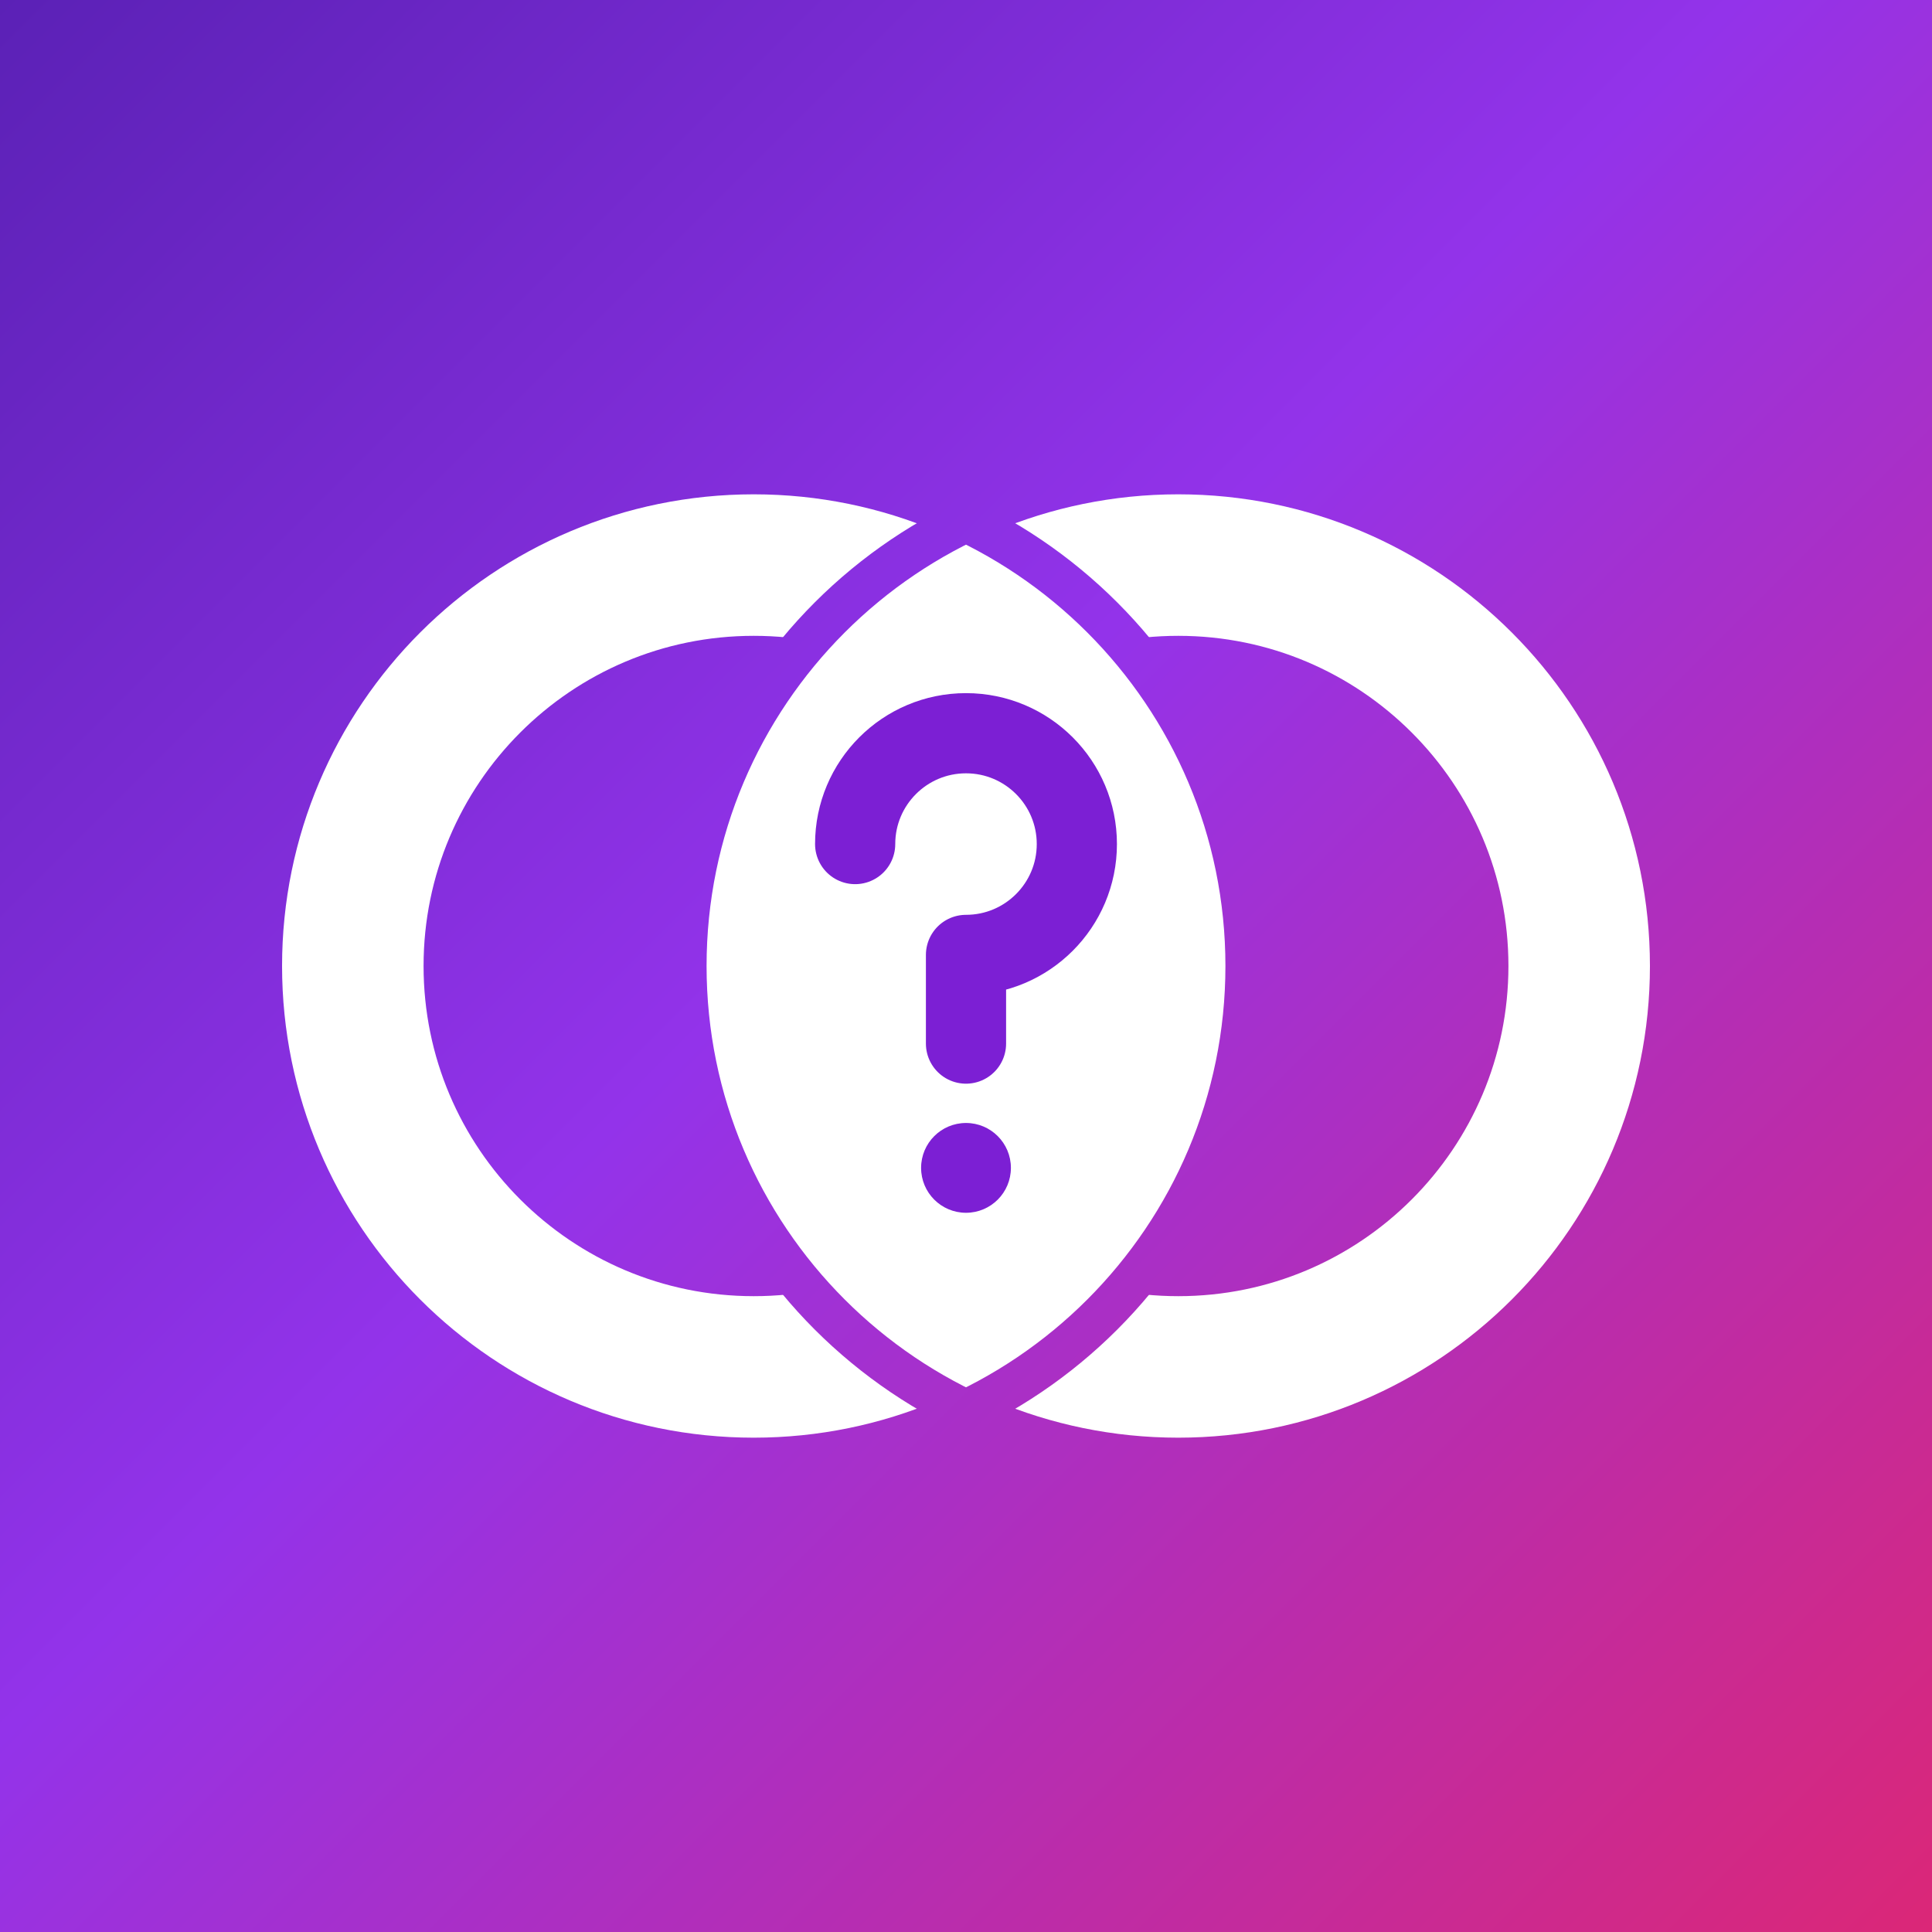
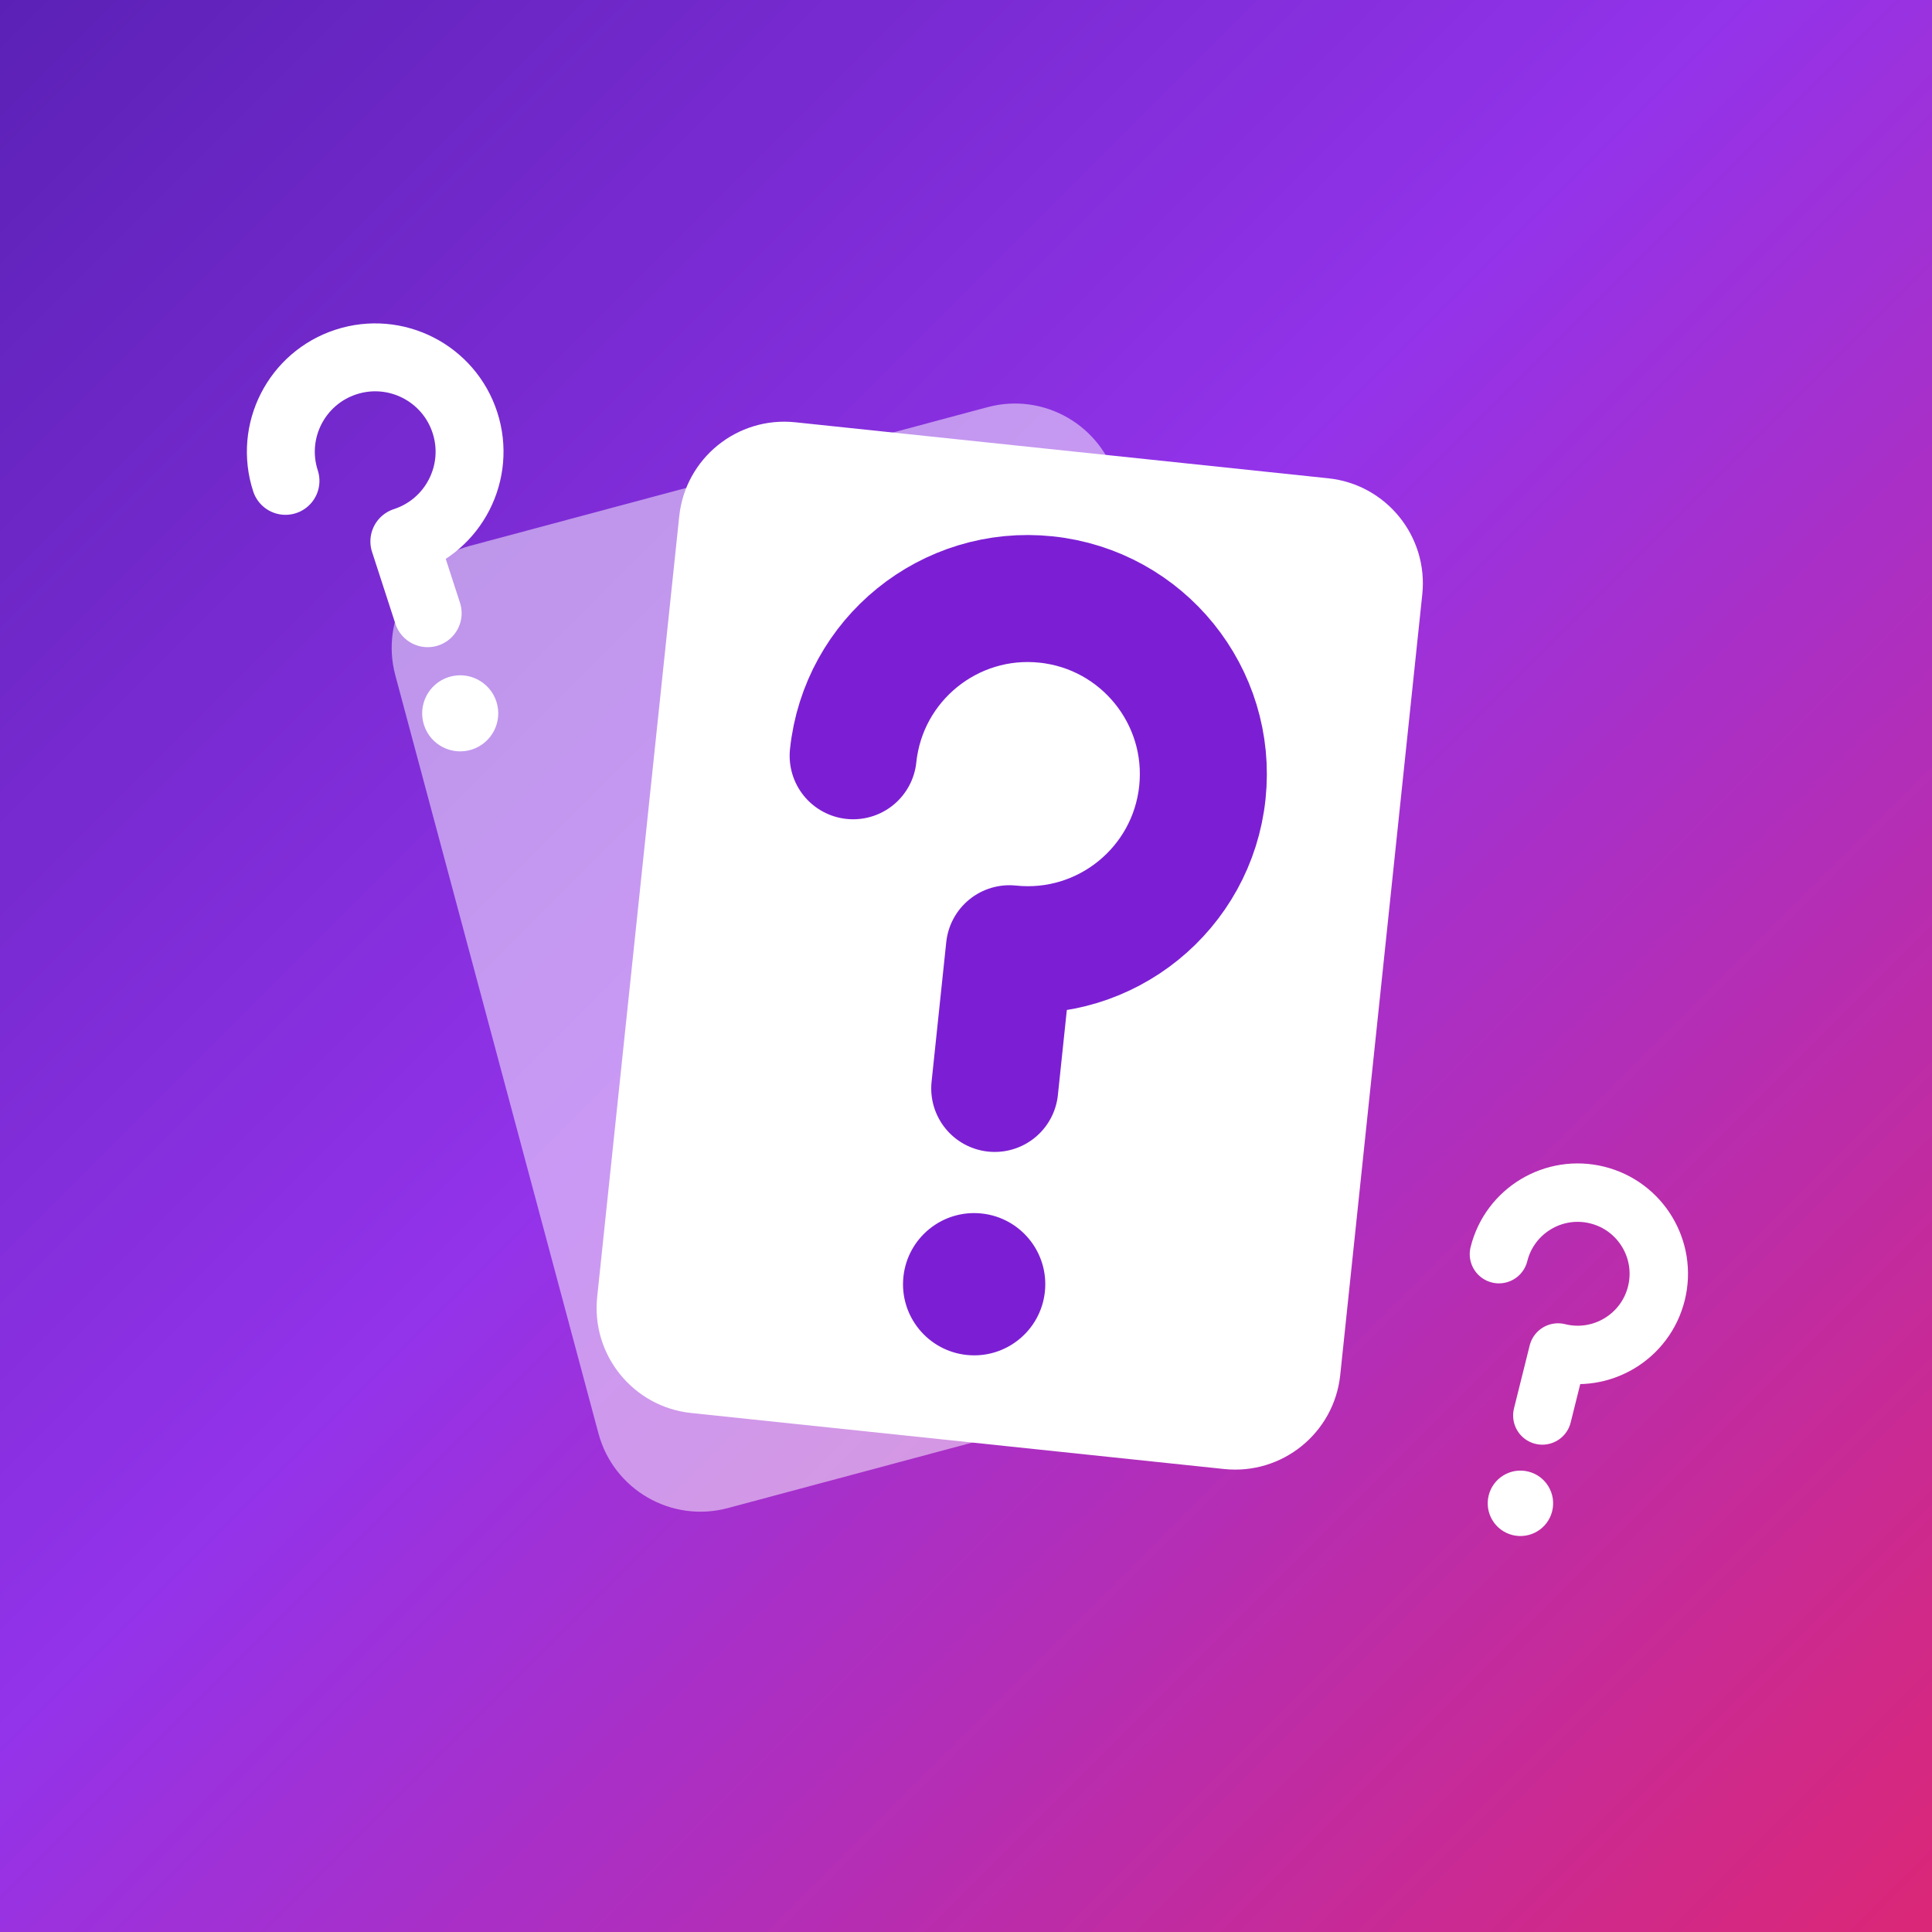
<svg xmlns="http://www.w3.org/2000/svg" viewBox="0 0 1024 1024">
  <defs>
    <linearGradient id="kkGrad" x1="0" y1="0" x2="1024" y2="1024" gradientUnits="userSpaceOnUse">
      <stop stop-color="#5b21b6" />
      <stop offset="0.45" stop-color="#9333ea" />
      <stop offset="1" stop-color="#db2777" />
    </linearGradient>
  </defs>
  <rect width="1024" height="1024" fill="url(#kkGrad)" />
-   <defs>
-     <clipPath id="lensF">
-       <circle cx="399.5" cy="512" r="250" />
-     </clipPath>
-     <clipPath id="haloF">
-       <circle cx="399.5" cy="512" r="272.5" />
-     </clipPath>
-   </defs>
-   <circle cx="399.5" cy="512" r="212.5" fill="none" stroke="#ffffff" stroke-width="75" />
-   <circle cx="624.5" cy="512" r="212.5" fill="none" stroke="#ffffff" stroke-width="75" />
-   <g clip-path="url(#haloF)">
-     <circle cx="624.5" cy="512" r="272.5" fill="url(#kkGrad)" />
+   <g transform="rotate(-18 214 286)">
+     <path d="M 164,237.02 A 50,50 0 1,1 214,287.02 L 214,327.02" fill="none" stroke="#ffffff" stroke-width="36" stroke-linecap="round" stroke-linejoin="round" />
+     <circle cx="214" cy="382.82" r="20.16" fill="#ffffff" />
  </g>
-   <g clip-path="url(#lensF)">
-     <circle cx="624.5" cy="512" r="250" fill="#ffffff" />
+   <g transform="rotate(14 826 716)">
+     <path d="M 783,673.877 A 43,43 0 1,1 826,716.877 L 826,751.277" fill="none" stroke="#ffffff" stroke-width="30.96" stroke-linecap="round" stroke-linejoin="round" />
+     <circle cx="826" cy="799.265" r="17.338" fill="#ffffff" />
  </g>
-   <path d="M 453.25,447.375 A 58.75,58.75 0 1,1 512,506.125 L 512,553.125" fill="none" stroke="#7c1fd4" stroke-width="42.5" stroke-linecap="round" stroke-linejoin="round" />
-   <circle cx="512" cy="619" r="23.8" fill="#7c1fd4" />
+   <g transform="rotate(-15 512 721.76)">
+     <rect x="314" y="236" width="396" height="528" rx="56" fill="#ffffff" fill-opacity="0.5" />
+   </g>
+   <g transform="rotate(6 512 721.76)">
+     <rect x="314" y="236" width="396" height="528" rx="56" fill="#ffffff" />
+     <path d="M 418.94,408.583 A 93.06,93.06 0 1,1 512,501.643 L 512,576.091" fill="none" stroke="#7c1fd4" stroke-width="67.32" stroke-linecap="round" stroke-linejoin="round" />
+     <circle cx="512" cy="680.437" r="37.699" fill="#7c1fd4" />
+   </g>
</svg>
